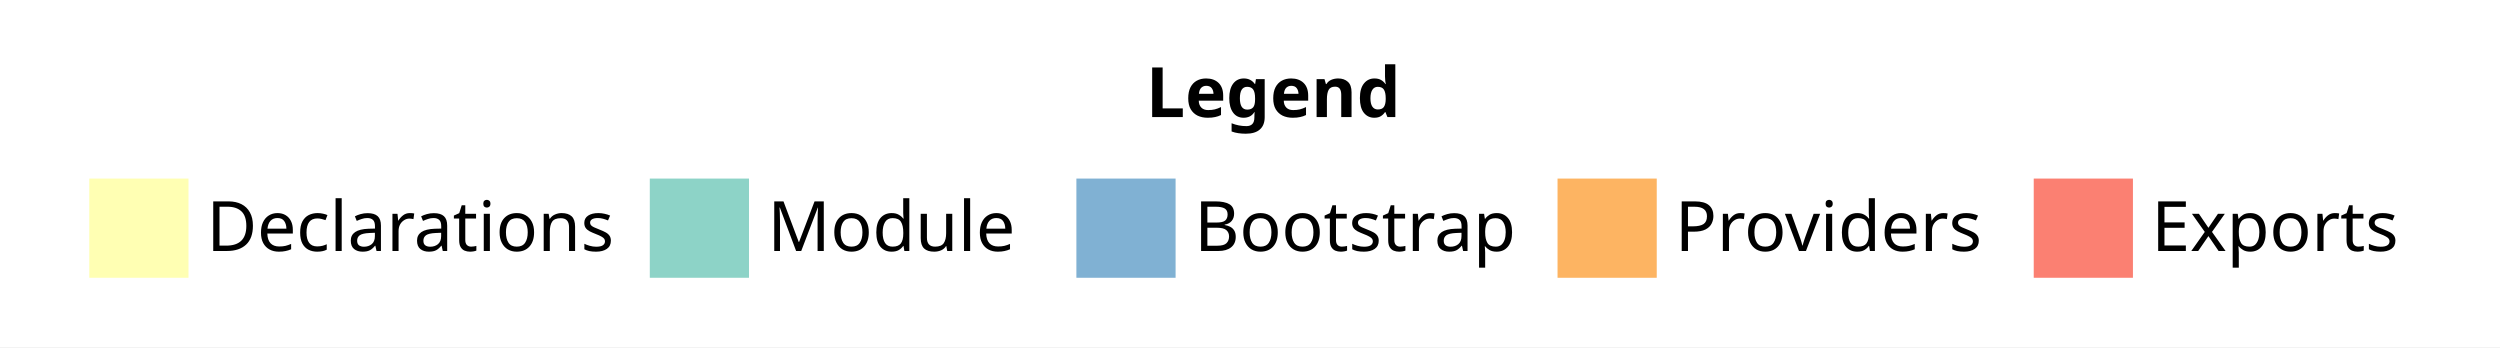
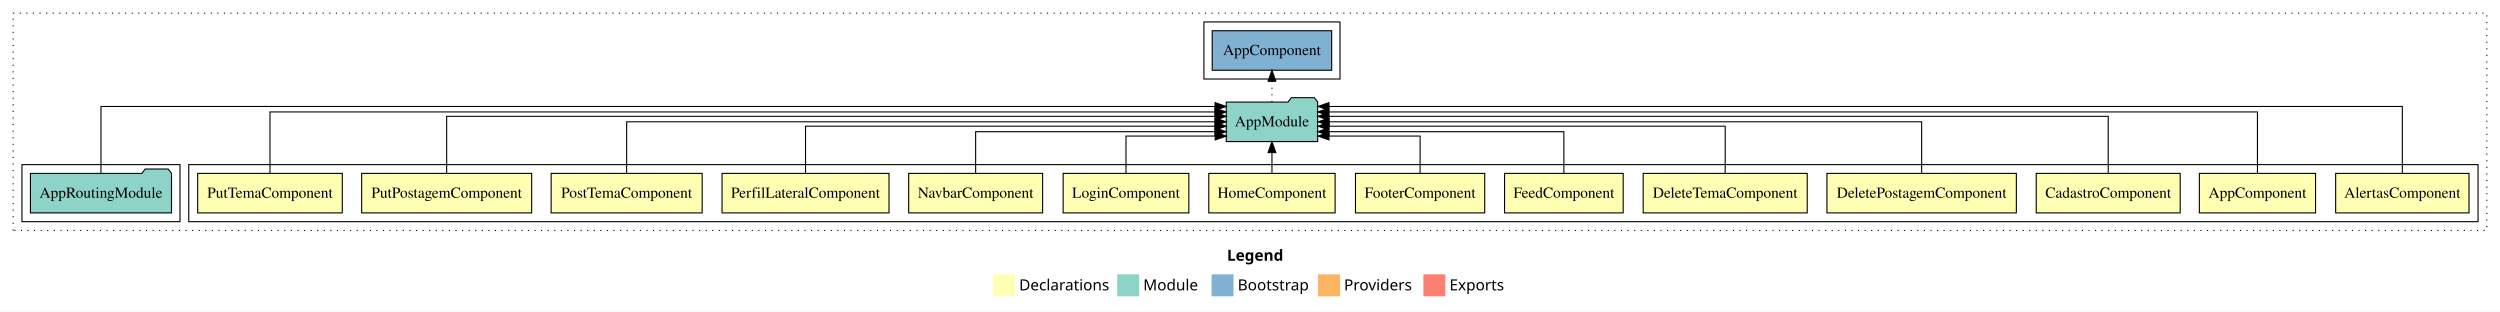
- <svg xmlns="http://www.w3.org/2000/svg" width="504pt" height="70pt" viewBox="0.00 0.00 504.00 70.00">
-   <g id="graph0" class="graph" transform="scale(1 1) rotate(0) translate(4 66)">
-     <polygon fill="white" stroke="transparent" points="-4,4 -4,-66 500,-66 500,4 -4,4" />
-     <text text-anchor="start" x="227.01" y="-42.4" font-family="sans-serif" font-weight="bold" font-size="14.00">Legend</text>
-     <polygon fill="#ffffb3" stroke="transparent" points="14,-10 14,-30 34,-30 34,-10 14,-10" />
-     <text text-anchor="start" x="37.63" y="-15.4" font-family="sans-serif" font-size="14.00">  Declarations</text>
-     <polygon fill="#8dd3c7" stroke="transparent" points="127,-10 127,-30 147,-30 147,-10 127,-10" />
-     <text text-anchor="start" x="150.73" y="-15.4" font-family="sans-serif" font-size="14.00">  Module</text>
-     <polygon fill="#80b1d3" stroke="transparent" points="213,-10 213,-30 233,-30 233,-10 213,-10" />
-     <text text-anchor="start" x="236.78" y="-15.4" font-family="sans-serif" font-size="14.00">  Bootstrap</text>
-     <polygon fill="#fdb462" stroke="transparent" points="310,-10 310,-30 330,-30 330,-10 310,-10" />
-     <text text-anchor="start" x="333.67" y="-15.4" font-family="sans-serif" font-size="14.00">  Providers</text>
-     <polygon fill="#fb8072" stroke="transparent" points="406,-10 406,-30 426,-30 426,-10 406,-10" />
-     <text text-anchor="start" x="429.73" y="-15.4" font-family="sans-serif" font-size="14.00">  Exports</text>
+ <svg xmlns="http://www.w3.org/2000/svg" width="2278pt" height="284pt" viewBox="0.00 0.00 2278.00 284.00">
+   <g id="graph0" class="graph" transform="scale(1 1) rotate(0) translate(4 280)">
+     <polygon fill="white" stroke="transparent" points="-4,4 -4,-280 2274,-280 2274,4 -4,4" />
+     <text text-anchor="start" x="1114.01" y="-42.4" font-family="sans-serif" font-weight="bold" font-size="14.00">Legend</text>
+     <polygon fill="#ffffb3" stroke="transparent" points="901,-10 901,-30 921,-30 921,-10 901,-10" />
+     <text text-anchor="start" x="924.63" y="-15.4" font-family="sans-serif" font-size="14.00">  Declarations</text>
+     <polygon fill="#8dd3c7" stroke="transparent" points="1014,-10 1014,-30 1034,-30 1034,-10 1014,-10" />
+     <text text-anchor="start" x="1037.73" y="-15.4" font-family="sans-serif" font-size="14.00">  Module</text>
+     <polygon fill="#80b1d3" stroke="transparent" points="1100,-10 1100,-30 1120,-30 1120,-10 1100,-10" />
+     <text text-anchor="start" x="1123.78" y="-15.4" font-family="sans-serif" font-size="14.00">  Bootstrap</text>
+     <polygon fill="#fdb462" stroke="transparent" points="1197,-10 1197,-30 1217,-30 1217,-10 1197,-10" />
+     <text text-anchor="start" x="1220.67" y="-15.4" font-family="sans-serif" font-size="14.00">  Providers</text>
+     <polygon fill="#fb8072" stroke="transparent" points="1293,-10 1293,-30 1313,-30 1313,-10 1293,-10" />
+     <text text-anchor="start" x="1316.73" y="-15.4" font-family="sans-serif" font-size="14.00">  Exports</text>
+     <g id="clust1" class="cluster">
+       <polygon fill="none" stroke="black" stroke-dasharray="1,5" points="8,-70 8,-268 2262,-268 2262,-70 8,-70" />
+     </g>
+     <g id="clust2" class="cluster">
+       <polygon fill="none" stroke="black" points="168,-78 168,-130 2254,-130 2254,-78 168,-78" />
+     </g>
+     <g id="clust17" class="cluster">
+       <polygon fill="none" stroke="black" points="16,-78 16,-130 160,-130 160,-78 16,-78" />
+     </g>
+     <g id="clust19" class="cluster">
+       <polygon fill="none" stroke="black" points="1093,-208 1093,-260 1217,-260 1217,-208 1093,-208" />
+     </g>
+     <g id="node1" class="node">
+       <polygon fill="#ffffb3" stroke="black" points="2245.75,-122 2124.25,-122 2124.25,-86 2245.75,-86 2245.75,-122" />
+       <text text-anchor="middle" x="2185" y="-99.8" font-family="Times,serif" font-size="14.00">AlertasComponent</text>
+     </g>
+     <g id="node15" class="node">
+       <polygon fill="#8dd3c7" stroke="black" points="1196.66,-187 1193.66,-191 1172.66,-191 1169.66,-187 1113.34,-187 1113.34,-151 1196.66,-151 1196.66,-187" />
+       <text text-anchor="middle" x="1155" y="-164.8" font-family="Times,serif" font-size="14.00">AppModule</text>
+     </g>
+     <g id="edge1" class="edge">
+       <path fill="none" stroke="black" d="M2185,-122.32C2185,-145.66 2185,-183 2185,-183 2185,-183 1206.97,-183 1206.97,-183" />
+       <polygon fill="black" stroke="black" points="1206.97,-179.5 1196.97,-183 1206.97,-186.5 1206.97,-179.5" />
+     </g>
+     <g id="node2" class="node">
+       <polygon fill="#ffffb3" stroke="black" points="2105.94,-122 2000.06,-122 2000.06,-86 2105.94,-86 2105.94,-122" />
+       <text text-anchor="middle" x="2053" y="-99.8" font-family="Times,serif" font-size="14.00">AppComponent</text>
+     </g>
+     <g id="edge2" class="edge">
+       <path fill="none" stroke="black" d="M2053,-122.29C2053,-144.21 2053,-178 2053,-178 2053,-178 1206.81,-178 1206.81,-178" />
+       <polygon fill="black" stroke="black" points="1206.81,-174.5 1196.81,-178 1206.81,-181.5 1206.81,-174.5" />
+     </g>
+     <g id="node3" class="node">
+       <polygon fill="#ffffb3" stroke="black" points="1982.59,-122 1851.41,-122 1851.41,-86 1982.59,-86 1982.59,-122" />
+       <text text-anchor="middle" x="1917" y="-99.8" font-family="Times,serif" font-size="14.00">CadastroComponent</text>
+     </g>
+     <g id="edge3" class="edge">
+       <path fill="none" stroke="black" d="M1917,-122.03C1917,-142.77 1917,-174 1917,-174 1917,-174 1206.78,-174 1206.78,-174" />
+       <polygon fill="black" stroke="black" points="1206.78,-170.5 1196.78,-174 1206.78,-177.5 1206.78,-170.5" />
+     </g>
+     <g id="node4" class="node">
+       <polygon fill="#ffffb3" stroke="black" points="1833.3,-122 1660.7,-122 1660.7,-86 1833.3,-86 1833.3,-122" />
+       <text text-anchor="middle" x="1747" y="-99.8" font-family="Times,serif" font-size="14.00">DeletePostagemComponent</text>
+     </g>
+     <g id="edge4" class="edge">
+       <path fill="none" stroke="black" d="M1747,-122.11C1747,-141.34 1747,-169 1747,-169 1747,-169 1207.1,-169 1207.1,-169" />
+       <polygon fill="black" stroke="black" points="1207.1,-165.5 1197.1,-169 1207.1,-172.5 1207.1,-165.5" />
+     </g>
+     <g id="node5" class="node">
+       <polygon fill="#ffffb3" stroke="black" points="1642.74,-122 1493.26,-122 1493.26,-86 1642.74,-86 1642.74,-122" />
+       <text text-anchor="middle" x="1568" y="-99.8" font-family="Times,serif" font-size="14.00">DeleteTemaComponent</text>
+     </g>
+     <g id="edge5" class="edge">
+       <path fill="none" stroke="black" d="M1568,-122.3C1568,-140.27 1568,-165 1568,-165 1568,-165 1206.87,-165 1206.87,-165" />
+       <polygon fill="black" stroke="black" points="1206.87,-161.5 1196.87,-165 1206.87,-168.5 1206.87,-161.5" />
+     </g>
+     <g id="node6" class="node">
+       <polygon fill="#ffffb3" stroke="black" points="1475.05,-122 1366.95,-122 1366.95,-86 1475.05,-86 1475.05,-122" />
+       <text text-anchor="middle" x="1421" y="-99.8" font-family="Times,serif" font-size="14.00">FeedComponent</text>
+     </g>
+     <g id="edge6" class="edge">
+       <path fill="none" stroke="black" d="M1421,-122.03C1421,-138.4 1421,-160 1421,-160 1421,-160 1206.86,-160 1206.86,-160" />
+       <polygon fill="black" stroke="black" points="1206.86,-156.5 1196.86,-160 1206.86,-163.5 1206.86,-156.5" />
+     </g>
+     <g id="node7" class="node">
+       <polygon fill="#ffffb3" stroke="black" points="1348.88,-122 1231.12,-122 1231.12,-86 1348.88,-86 1348.88,-122" />
+       <text text-anchor="middle" x="1290" y="-99.8" font-family="Times,serif" font-size="14.00">FooterComponent</text>
+     </g>
+     <g id="edge7" class="edge">
+       <path fill="none" stroke="black" d="M1290,-122.19C1290,-137.18 1290,-156 1290,-156 1290,-156 1206.97,-156 1206.97,-156" />
+       <polygon fill="black" stroke="black" points="1206.97,-152.5 1196.97,-156 1206.97,-159.5 1206.97,-152.5" />
+     </g>
+     <g id="node8" class="node">
+       <polygon fill="#ffffb3" stroke="black" points="1212.55,-122 1097.45,-122 1097.45,-86 1212.55,-86 1212.55,-122" />
+       <text text-anchor="middle" x="1155" y="-99.8" font-family="Times,serif" font-size="14.00">HomeComponent</text>
+     </g>
+     <g id="edge8" class="edge">
+       <path fill="none" stroke="black" d="M1155,-122.11C1155,-122.11 1155,-140.99 1155,-140.99" />
+       <polygon fill="black" stroke="black" points="1151.5,-140.99 1155,-150.99 1158.5,-140.99 1151.5,-140.99" />
+     </g>
+     <g id="node9" class="node">
+       <polygon fill="#ffffb3" stroke="black" points="1079.28,-122 964.72,-122 964.72,-86 1079.28,-86 1079.28,-122" />
+       <text text-anchor="middle" x="1022" y="-99.8" font-family="Times,serif" font-size="14.00">LoginComponent</text>
+     </g>
+     <g id="edge9" class="edge">
+       <path fill="none" stroke="black" d="M1022,-122.19C1022,-137.18 1022,-156 1022,-156 1022,-156 1103.28,-156 1103.28,-156" />
+       <polygon fill="black" stroke="black" points="1103.28,-159.5 1113.28,-156 1103.28,-152.5 1103.28,-159.5" />
+     </g>
+     <g id="node10" class="node">
+       <polygon fill="#ffffb3" stroke="black" points="946.03,-122 823.97,-122 823.97,-86 946.03,-86 946.03,-122" />
+       <text text-anchor="middle" x="885" y="-99.8" font-family="Times,serif" font-size="14.00">NavbarComponent</text>
+     </g>
+     <g id="edge10" class="edge">
+       <path fill="none" stroke="black" d="M885,-122.03C885,-138.4 885,-160 885,-160 885,-160 1103.11,-160 1103.11,-160" />
+       <polygon fill="black" stroke="black" points="1103.11,-163.5 1113.11,-160 1103.11,-156.5 1103.11,-163.5" />
+     </g>
+     <g id="node11" class="node">
+       <polygon fill="#ffffb3" stroke="black" points="806.07,-122 653.93,-122 653.93,-86 806.07,-86 806.07,-122" />
+       <text text-anchor="middle" x="730" y="-99.8" font-family="Times,serif" font-size="14.00">PerfilLateralComponent</text>
+     </g>
+     <g id="edge11" class="edge">
+       <path fill="none" stroke="black" d="M730,-122.3C730,-140.27 730,-165 730,-165 730,-165 1103.09,-165 1103.09,-165" />
+       <polygon fill="black" stroke="black" points="1103.09,-168.5 1113.09,-165 1103.09,-161.5 1103.09,-168.5" />
+     </g>
+     <g id="node12" class="node">
+       <polygon fill="#ffffb3" stroke="black" points="635.82,-122 498.18,-122 498.18,-86 635.82,-86 635.82,-122" />
+       <text text-anchor="middle" x="567" y="-99.8" font-family="Times,serif" font-size="14.00">PostTemaComponent</text>
+     </g>
+     <g id="edge12" class="edge">
+       <path fill="none" stroke="black" d="M567,-122.11C567,-141.34 567,-169 567,-169 567,-169 1103.18,-169 1103.18,-169" />
+       <polygon fill="black" stroke="black" points="1103.18,-172.5 1113.18,-169 1103.18,-165.5 1103.18,-172.5" />
+     </g>
+     <g id="node13" class="node">
+       <polygon fill="#ffffb3" stroke="black" points="480.44,-122 325.56,-122 325.56,-86 480.44,-86 480.44,-122" />
+       <text text-anchor="middle" x="403" y="-99.8" font-family="Times,serif" font-size="14.00">PutPostagemComponent</text>
+     </g>
+     <g id="edge13" class="edge">
+       <path fill="none" stroke="black" d="M403,-122.03C403,-142.77 403,-174 403,-174 403,-174 1103.23,-174 1103.23,-174" />
+       <polygon fill="black" stroke="black" points="1103.23,-177.5 1113.23,-174 1103.23,-170.5 1103.23,-177.5" />
+     </g>
+     <g id="node14" class="node">
+       <polygon fill="#ffffb3" stroke="black" points="307.88,-122 176.12,-122 176.12,-86 307.88,-86 307.88,-122" />
+       <text text-anchor="middle" x="242" y="-99.8" font-family="Times,serif" font-size="14.00">PutTemaComponent</text>
+     </g>
+     <g id="edge14" class="edge">
+       <path fill="none" stroke="black" d="M242,-122.29C242,-144.21 242,-178 242,-178 242,-178 1103.1,-178 1103.1,-178" />
+       <polygon fill="black" stroke="black" points="1103.1,-181.5 1113.1,-178 1103.1,-174.5 1103.1,-181.5" />
+     </g>
+     <g id="node17" class="node">
+       <polygon fill="#80b1d3" stroke="black" points="1209.44,-252 1100.56,-252 1100.56,-216 1209.44,-216 1209.44,-252" />
+       <text text-anchor="middle" x="1155" y="-229.8" font-family="Times,serif" font-size="14.00">AppComponent </text>
+     </g>
+     <g id="edge16" class="edge">
+       <path fill="none" stroke="black" stroke-dasharray="1,5" d="M1155,-187.11C1155,-187.11 1155,-205.99 1155,-205.99" />
+       <polygon fill="black" stroke="black" points="1151.5,-205.99 1155,-215.99 1158.5,-205.99 1151.5,-205.99" />
+     </g>
+     <g id="node16" class="node">
+       <polygon fill="#8dd3c7" stroke="black" points="152.27,-122 149.27,-126 128.27,-126 125.27,-122 23.73,-122 23.73,-86 152.27,-86 152.27,-122" />
+       <text text-anchor="middle" x="88" y="-99.8" font-family="Times,serif" font-size="14.00">AppRoutingModule</text>
+     </g>
+     <g id="edge15" class="edge">
+       <path fill="none" stroke="black" d="M88,-122.32C88,-145.66 88,-183 88,-183 88,-183 1103.17,-183 1103.17,-183" />
+       <polygon fill="black" stroke="black" points="1103.17,-186.5 1113.17,-183 1103.17,-179.5 1103.17,-186.5" />
+     </g>
  </g>
</svg>
